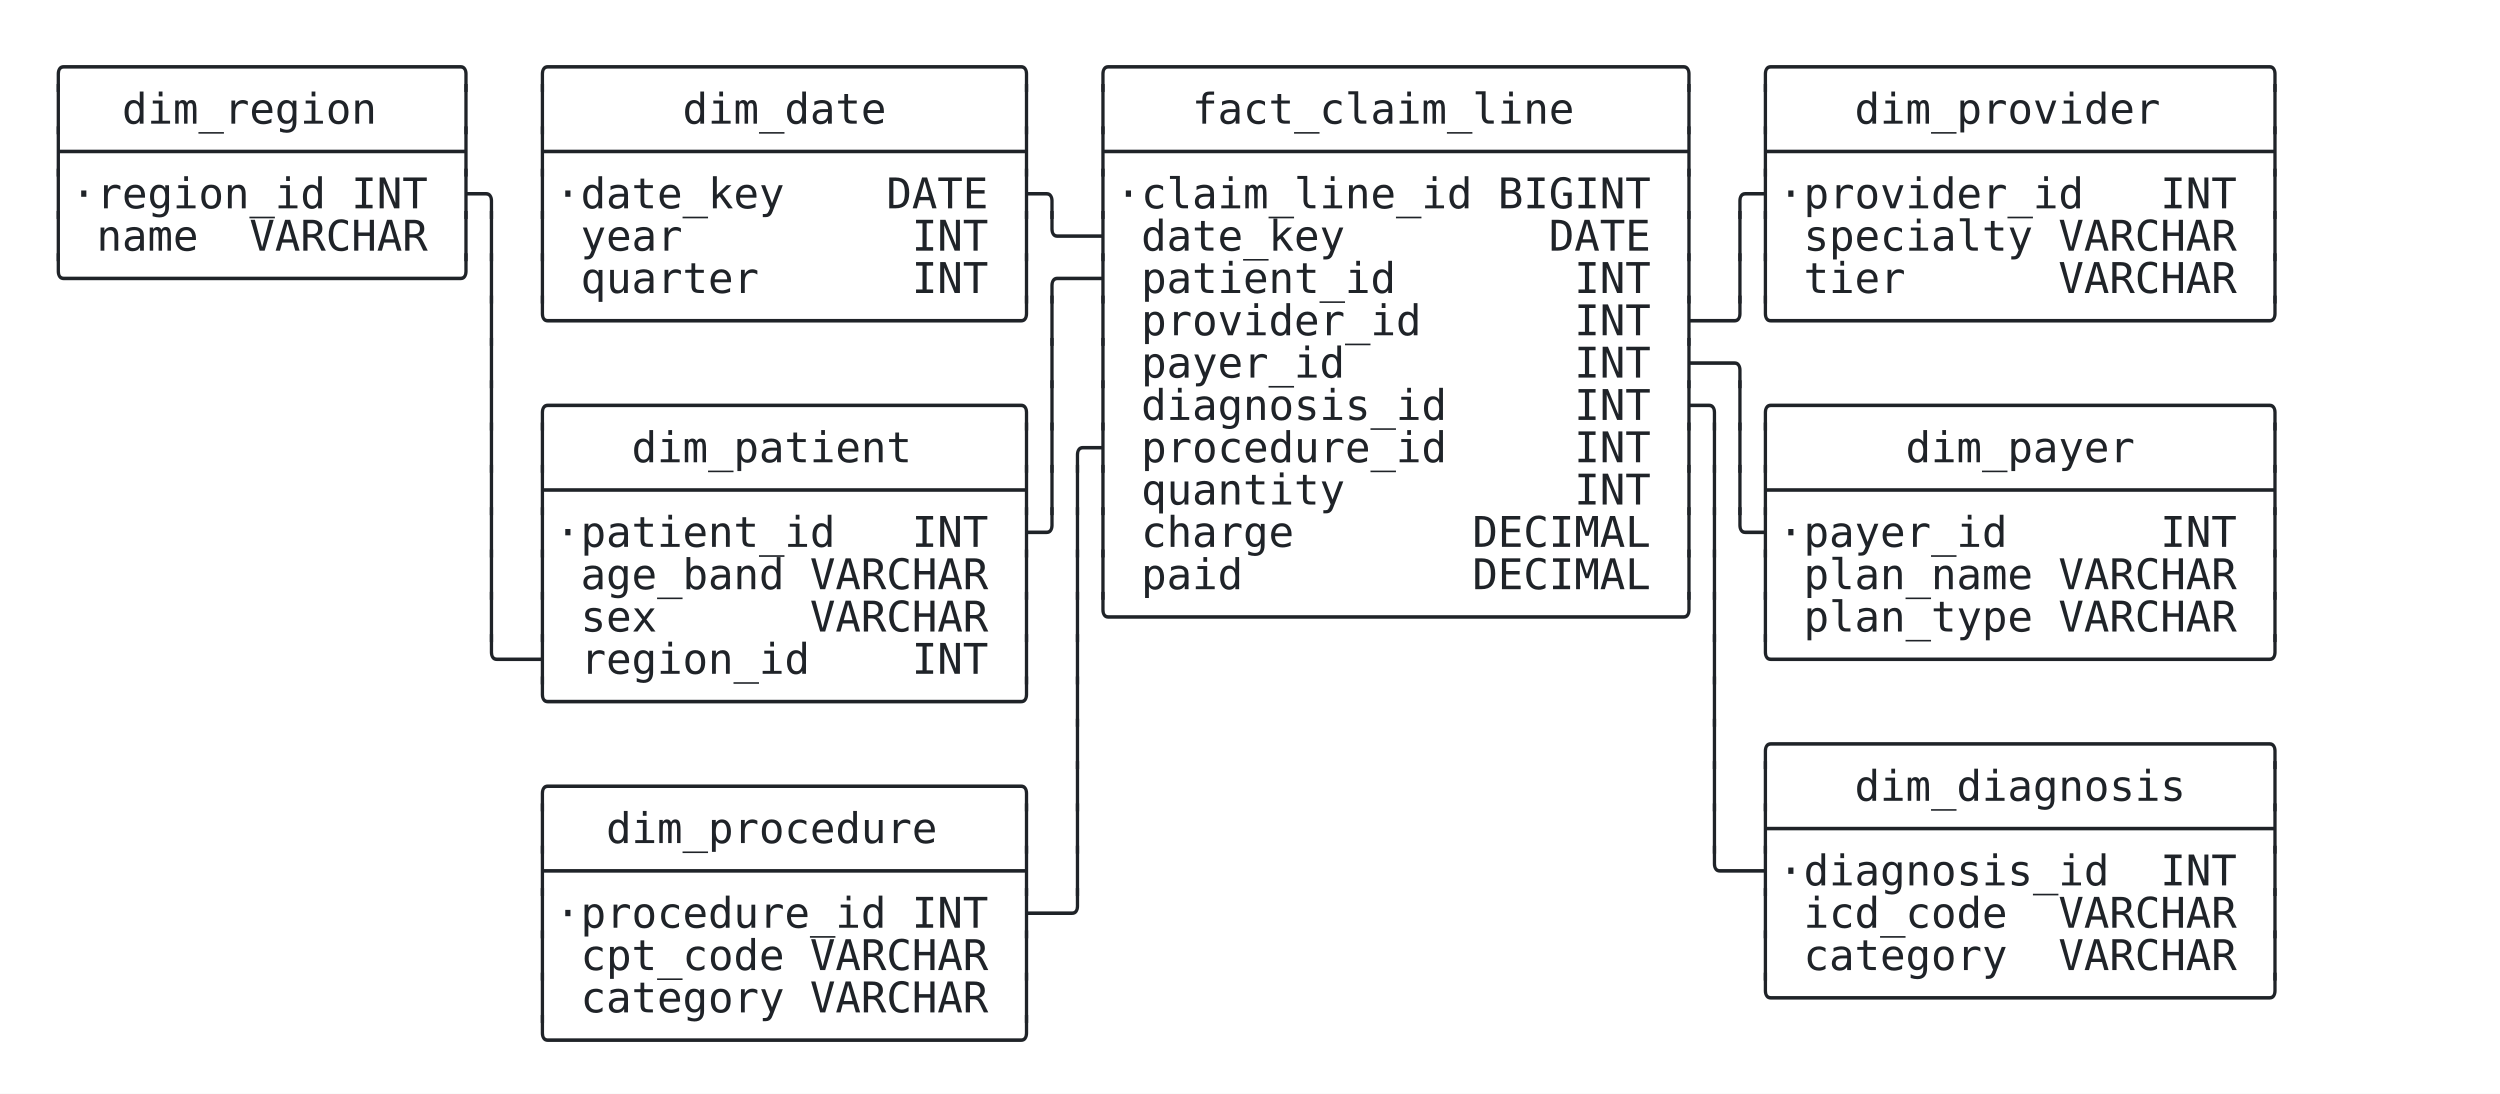
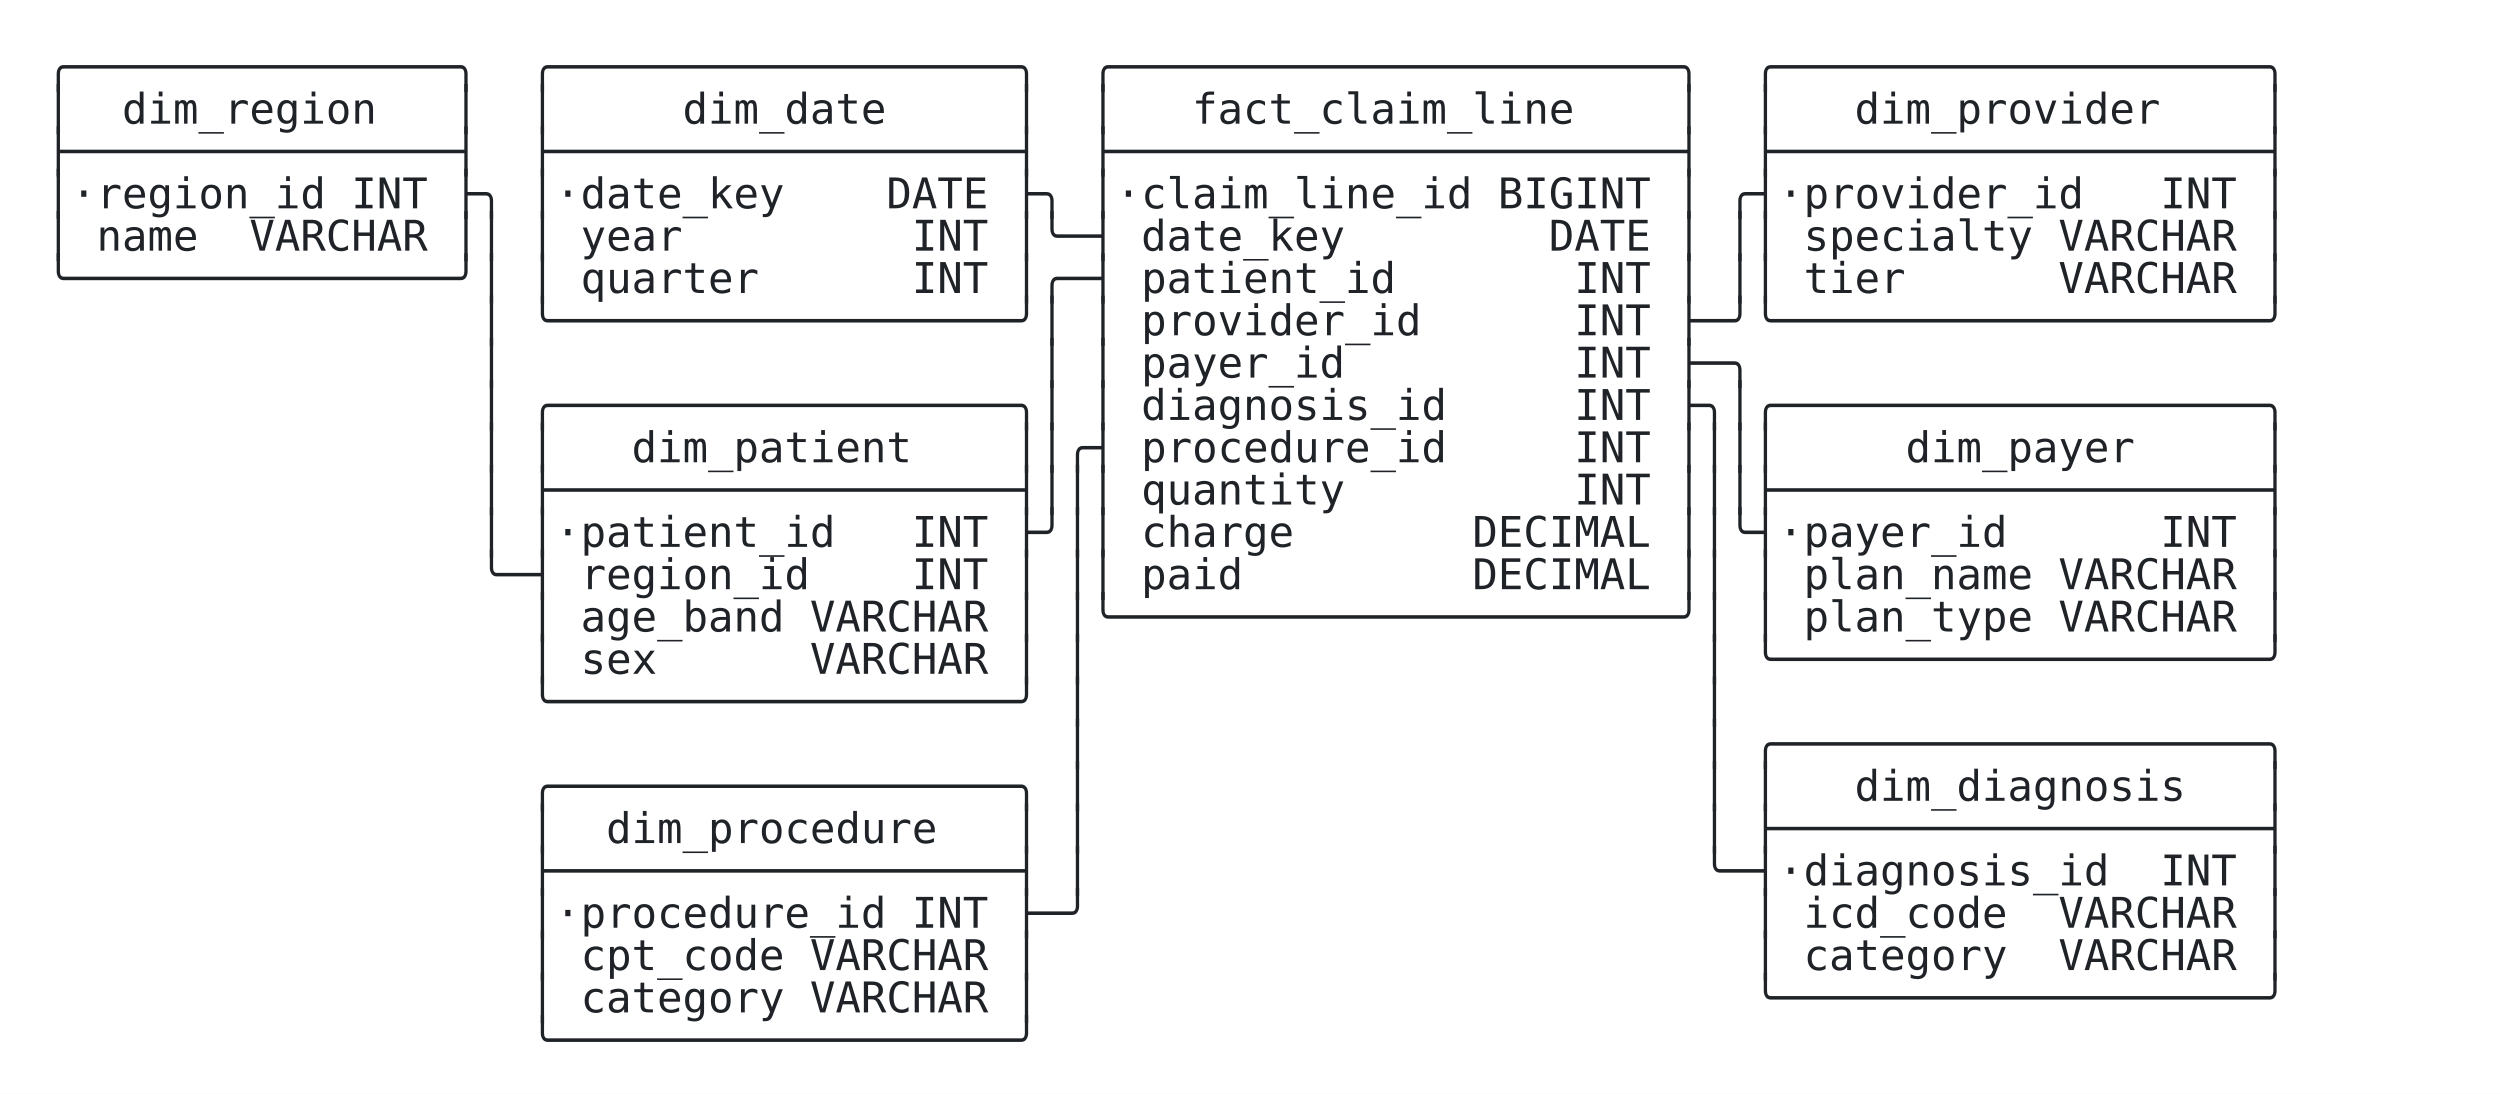
<svg xmlns="http://www.w3.org/2000/svg" width="768" height="336" viewBox="0 0 768 336" role="img" aria-label="dbsketch hero diagram: claims warehouse ERD">
  <rect width="768" height="336" fill="#ffffff" />
  <text font-family="ui-monospace, SFMono-Regular, 'SF Mono', Menlo, Consolas, 'DejaVu Sans Mono', monospace" font-size="13" fill="#1f2328" xml:space="preserve">
    <tspan x="14" y="25">╭───────────────╮  ╭──────────────────╮  ╭──────────────────────╮  ╭───────────────────╮</tspan>
    <tspan x="14" y="38">│  dim_region   │  │     dim_date     │  │   fact_claim_line    │  │   dim_provider    │</tspan>
    <tspan x="14" y="51">├───────────────┤  ├──────────────────┤  ├──────────────────────┤  ├───────────────────┤</tspan>
    <tspan x="14" y="64">│·region_id INT ├╮ │·date_key    DATE ├╮ │·claim_line_id BIGINT │ ╭┤·provider_id   INT │</tspan>
    <tspan x="14" y="77">│ name  VARCHAR ││ │ year         INT │╰─┤ date_key        DATE │ ││ specialty VARCHAR │</tspan>
    <tspan x="14" y="90">╰───────────────╯│ │ quarter      INT │╭─┤ patient_id       INT │ ││ tier      VARCHAR │</tspan>
    <tspan x="14" y="103">                 │ ╰──────────────────╯│ │ provider_id      INT ├─╯╰───────────────────╯</tspan>
    <tspan x="14" y="116">                 │                     │ │ payer_id         INT ├─╮</tspan>
    <tspan x="14" y="129">                 │ ╭──────────────────╮│ │ diagnosis_id     INT ├╮│╭───────────────────╮</tspan>
    <tspan x="14" y="142">                 │ │   dim_patient    ││╭┤ procedure_id     INT ││││     dim_payer     │</tspan>
    <tspan x="14" y="155">                 │ ├──────────────────┤│││ quantity         INT │││├───────────────────┤</tspan>
    <tspan x="14" y="168">                 │ │·patient_id   INT ├╯││ charge       DECIMAL ││╰┤·payer_id      INT │</tspan>
-     <tspan x="14" y="181">                 │ │ age_band VARCHAR │ ││ paid         DECIMAL ││ │ plan_name VARCHAR │</tspan>
-     <tspan x="14" y="194">                 │ │ sex      VARCHAR │ │╰──────────────────────╯│ │ plan_type VARCHAR │</tspan>
-     <tspan x="14" y="207">                 ╰─┤ region_id    INT │ │                        │ ╰───────────────────╯</tspan>
+     <tspan x="14" y="181">                 ╰─┤ region_id    INT │ ││ paid         DECIMAL ││ │ plan_name VARCHAR │</tspan>
+     <tspan x="14" y="194">                   │ age_band VARCHAR │ │╰──────────────────────╯│ │ plan_type VARCHAR │</tspan>
+     <tspan x="14" y="207">                   │ sex      VARCHAR │ │                        │ ╰───────────────────╯</tspan>
    <tspan x="14" y="220">                   ╰──────────────────╯ │                        │</tspan>
    <tspan x="14" y="233">                                        │                        │ ╭───────────────────╮</tspan>
    <tspan x="14" y="246">                   ╭──────────────────╮ │                        │ │   dim_diagnosis   │</tspan>
    <tspan x="14" y="259">                   │  dim_procedure   │ │                        │ ├───────────────────┤</tspan>
    <tspan x="14" y="272">                   ├──────────────────┤ │                        ╰─┤·diagnosis_id  INT │</tspan>
    <tspan x="14" y="285">                   │·procedure_id INT ├─╯                          │ icd_code  VARCHAR │</tspan>
    <tspan x="14" y="298">                   │ cpt_code VARCHAR │                            │ category  VARCHAR │</tspan>
    <tspan x="14" y="311">                   │ category VARCHAR │                            ╰───────────────────╯</tspan>
    <tspan x="14" y="324">                   ╰──────────────────╯</tspan>
  </text>
</svg>
